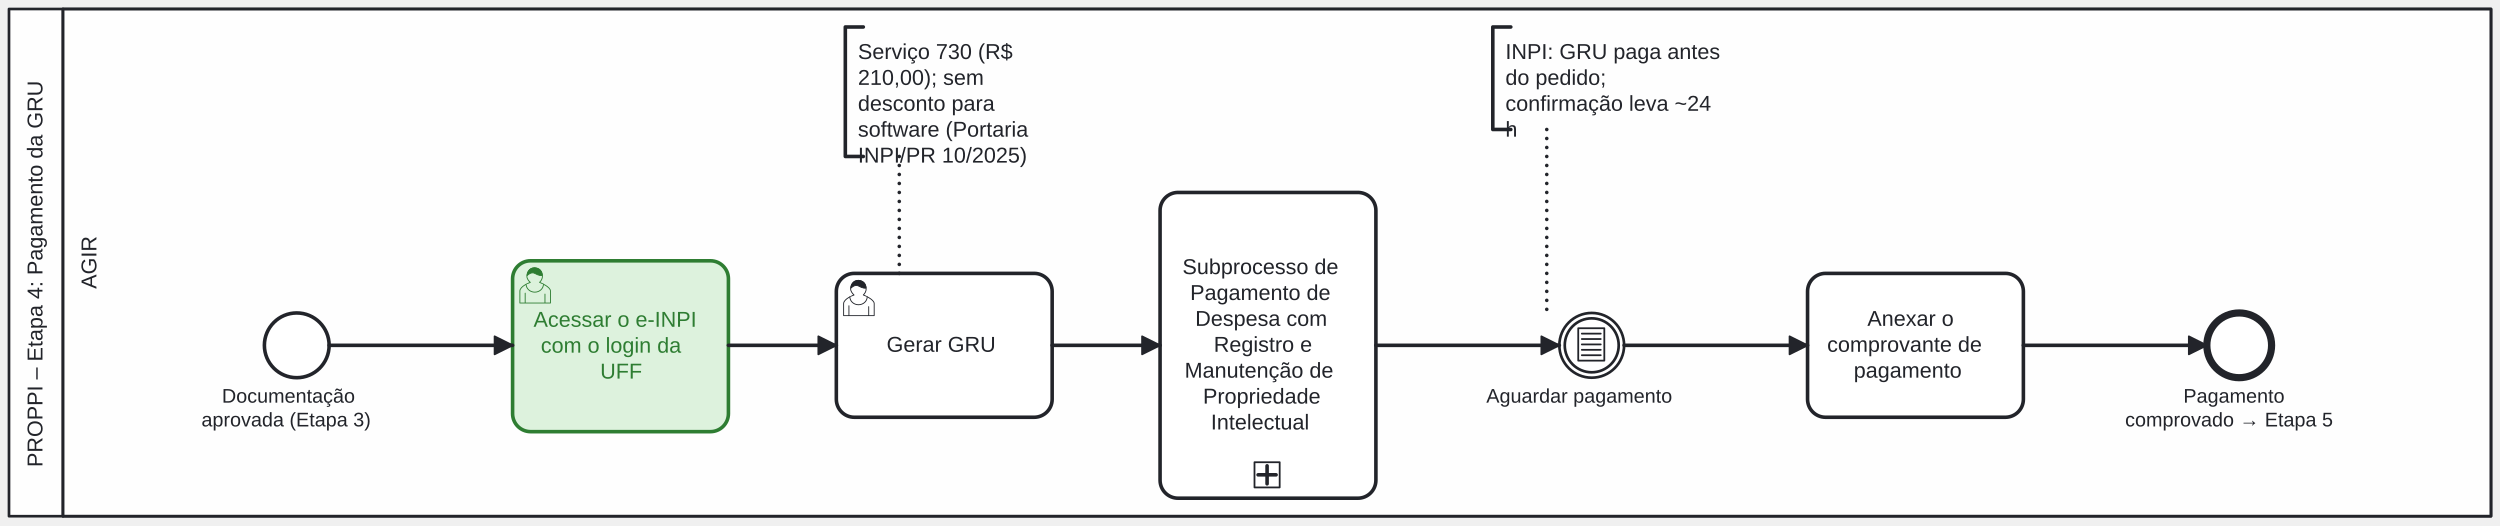
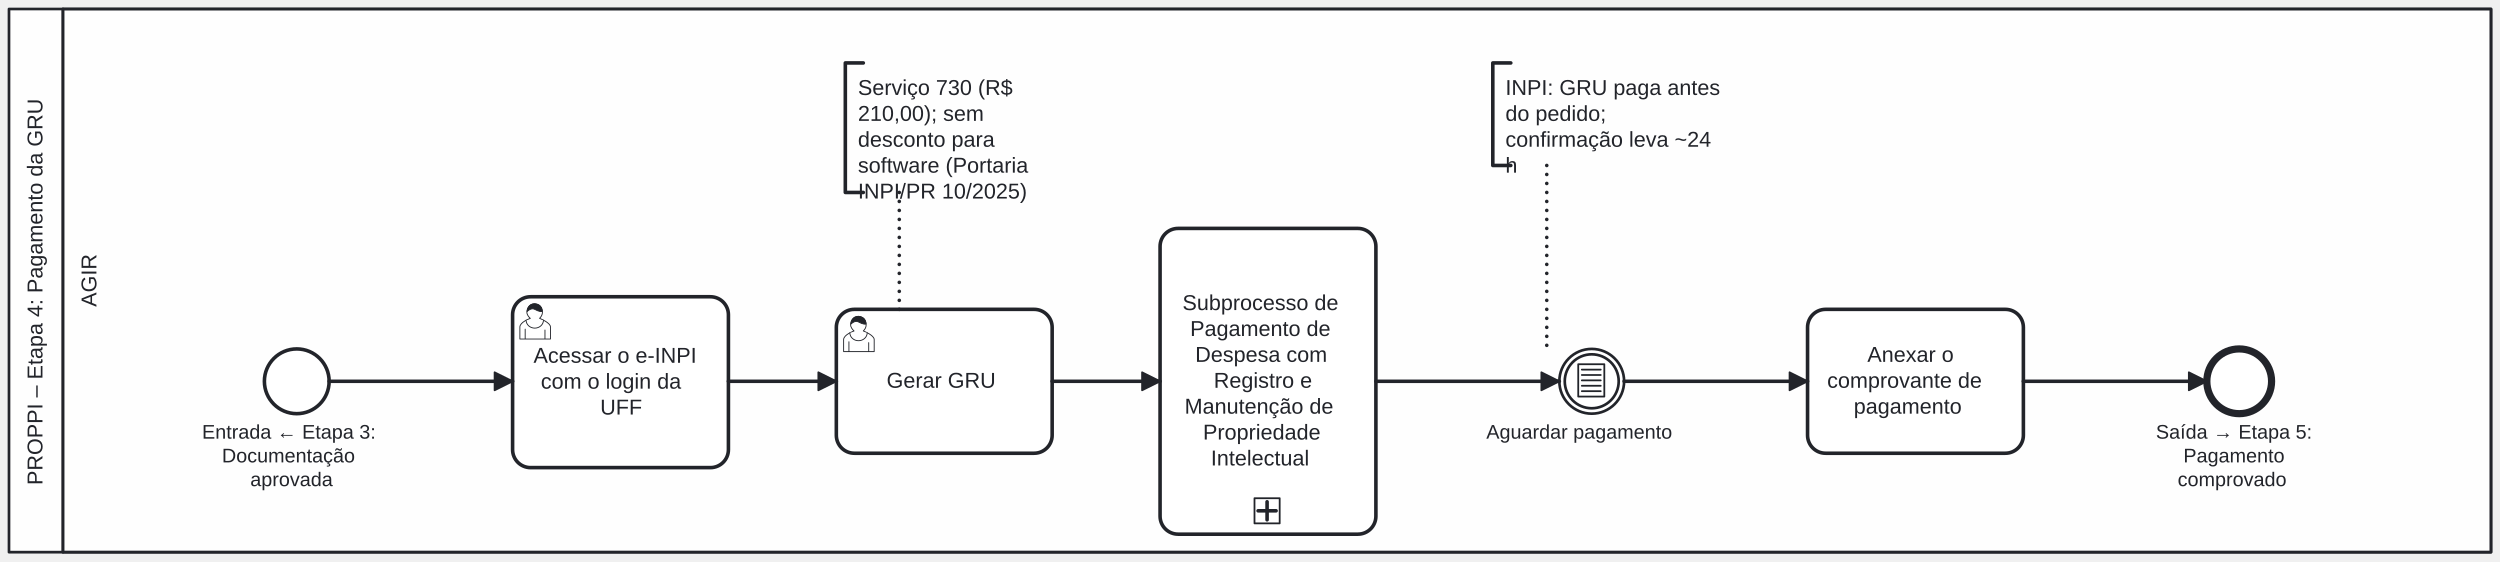
- <svg xmlns="http://www.w3.org/2000/svg" width="1390" height="292" viewBox="-5 -5 1390 292" version="1.1">
+ <svg xmlns="http://www.w3.org/2000/svg" width="1390" height="312" viewBox="-5 -5 1390 312" version="1.1">
  <g class="djs-group">
    <g class="djs-element djs-shape" data-element-id="Pool_PROPPI" transform="matrix(1 0 0 1 0 0)" style="display: block;">
      <g class="djs-visual">
-         <rect x="0" y="0" width="1380" height="282" rx="0" ry="0" style="stroke-linecap: round; stroke-linejoin: round; stroke: rgb(34, 36, 42); stroke-width: 1.5px; fill: white; fill-opacity: 0.95;" />
-         <path style="fill: none; stroke-linecap: round; stroke-linejoin: round; stroke: rgb(34, 36, 42); stroke-width: 1.5px;" d="M30,0L30,282" />
-         <text lineHeight="1.2" class="djs-label" transform="matrix(-1.83697e-16 -1 1 -1.83697e-16 0 282)" style="font-family: Arial, sans-serif; font-size: 12px; font-weight: normal; fill: rgb(34, 36, 42);">
-           <tspan x="27.328" y="18.6">PROPPI – Etapa 4: Pagamento da GRU</tspan>
+         <rect x="0" y="0" width="1380" height="302" rx="0" ry="0" style="stroke-linecap: round; stroke-linejoin: round; stroke: rgb(34, 36, 42); stroke-width: 1.5px; fill: white; fill-opacity: 0.95;" />
+         <path style="fill: none; stroke-linecap: round; stroke-linejoin: round; stroke: rgb(34, 36, 42); stroke-width: 1.5px;" d="M30,0L30,302" />
+         <text lineHeight="1.2" class="djs-label" transform="matrix(-1.83697e-16 -1 1 -1.83697e-16 0 302)" style="font-family: Arial, sans-serif; font-size: 12px; font-weight: normal; fill: rgb(34, 36, 42);">
+           <tspan x="37.328" y="18.6">PROPPI – Etapa 4: Pagamento da GRU</tspan>
        </text>
      </g>
-       <rect class="djs-hit djs-hit-all" x="0" y="0" width="1380" height="282" style="fill: none; stroke-opacity: 0; stroke: white; stroke-width: 15px;" />
+       <rect class="djs-hit djs-hit-all" x="0" y="0" width="1380" height="302" style="fill: none; stroke-opacity: 0; stroke: white; stroke-width: 15px;" />
    </g>
    <g class="djs-children">
      <g class="djs-group">
        <g class="djs-element djs-shape" data-element-id="L_AGIR" transform="matrix(1 0 0 1 30 0)" style="display: block;">
          <g class="djs-visual">
-             <rect x="0" y="0" width="1350" height="282" rx="0" ry="0" style="stroke-linecap: round; stroke-linejoin: round; stroke: rgb(34, 36, 42); stroke-width: 1.5px; fill: white; fill-opacity: 0.25;" />
-             <text lineHeight="1.2" class="djs-label" transform="matrix(-1.83697e-16 -1 1 -1.83697e-16 0 282)" style="font-family: Arial, sans-serif; font-size: 12px; font-weight: normal; fill: rgb(34, 36, 42);">
-               <tspan x="126.413" y="18.6">AGIR</tspan>
-             </text>
-           </g>
-           <rect class="djs-hit djs-hit-all" x="0" y="0" width="1350" height="282" style="fill: none; stroke-opacity: 0; stroke: white; stroke-width: 15px;" />
-         </g>
-       </g>
-       <g class="djs-group">
-         <g class="djs-element djs-shape" data-element-id="a_einpi" transform="matrix(1 0 0 1 280 140)" style="display: block;">
-           <g class="djs-visual">
-             <rect x="0" y="0" width="120" height="95" rx="10" ry="10" style="stroke-linecap: round; stroke-linejoin: round; stroke: rgb(46, 125, 50); stroke-width: 2px; fill: rgb(220, 242, 220); fill-opacity: 0.95;" />
-             <text lineHeight="1.2" class="djs-label" style="font-family: Arial, sans-serif; font-size: 12px; font-weight: normal; fill: rgb(46, 125, 50);">
+             <rect x="0" y="0" width="1350" height="302" rx="0" ry="0" style="stroke-linecap: round; stroke-linejoin: round; stroke: rgb(34, 36, 42); stroke-width: 1.5px; fill: white; fill-opacity: 0.25;" />
+             <text lineHeight="1.2" class="djs-label" transform="matrix(-1.83697e-16 -1 1 -1.83697e-16 0 302)" style="font-family: Arial, sans-serif; font-size: 12px; font-weight: normal; fill: rgb(34, 36, 42);">
+               <tspan x="136.413" y="18.6">AGIR</tspan>
+             </text>
+           </g>
+           <rect class="djs-hit djs-hit-all" x="0" y="0" width="1350" height="302" style="fill: none; stroke-opacity: 0; stroke: white; stroke-width: 15px;" />
+         </g>
+       </g>
+       <g class="djs-group">
+         <g class="djs-element djs-shape" data-element-id="a_einpi" transform="matrix(1 0 0 1 280 160)" style="display: block;">
+           <g class="djs-visual">
+             <rect x="0" y="0" width="120" height="95" rx="10" ry="10" style="stroke-linecap: round; stroke-linejoin: round; stroke: rgb(34, 36, 42); stroke-width: 2px; fill: white; fill-opacity: 0.95;" />
+             <text lineHeight="1.2" class="djs-label" style="font-family: Arial, sans-serif; font-size: 12px; font-weight: normal; fill: rgb(34, 36, 42);">
              <tspan x="11.628" y="36.7">Acessar o e-INPI </tspan>
              <tspan x="15.691" y="51.1">com o login da </tspan>
              <tspan x="48.706" y="65.5">UFF</tspan>
            </text>
-             <path d="m 15,12 c 0.909,-0.845 1.594,-2.049 1.594,-3.385 0,-2.554 -1.805,-4.622 -4.357,-4.622 -2.552,0 -4.288,2.068 -4.288,4.622 0,1.348 0.974,2.562 1.896,3.405 -0.529,0.187 -5.669,2.097 -5.794,4.756 v 6.718 h 17 v -6.718 c 0,-2.298 -5.528,-4.595 -6.051,-4.776 zm -8,6 l 0,5.5 m 11,0 l 0,-5" style="fill: rgb(220, 242, 220); stroke-linecap: round; stroke-linejoin: round; stroke: rgb(46, 125, 50); stroke-width: 0.5px;" />
-             <path d="m 15,12 m 2.162,1.009 c 0,2.447 -2.158,4.431 -4.821,4.431 -2.665,0 -4.822,-1.981 -4.822,-4.431 " style="fill: rgb(220, 242, 220); stroke-linecap: round; stroke-linejoin: round; stroke: rgb(46, 125, 50); stroke-width: 0.5px;" />
-             <path d="m 15,12 m -6.9,-3.80 c 0,0 2.251,-2.358 4.274,-1.177 2.024,1.181 4.221,1.537 4.124,0.965 -0.098,-0.57 -0.117,-3.791 -4.191,-4.136 -3.575,0.001 -4.208,3.367 -4.207,4.348 z" style="fill: rgb(46, 125, 50); stroke-linecap: round; stroke-linejoin: round; stroke: rgb(46, 125, 50); stroke-width: 0.5px;" />
-           </g>
-           <rect class="djs-hit djs-hit-all" x="0" y="0" width="120" height="95" style="fill: none; stroke-opacity: 0; stroke: white; stroke-width: 15px;" />
-         </g>
-       </g>
-       <g class="djs-group">
-         <g class="djs-element djs-shape" data-element-id="a_gru" transform="matrix(1 0 0 1 460 147)" style="display: block;">
-           <g class="djs-visual">
-             <rect x="0" y="0" width="120" height="80" rx="10" ry="10" style="stroke-linecap: round; stroke-linejoin: round; stroke: rgb(34, 36, 42); stroke-width: 2px; fill: white; fill-opacity: 0.95;" />
-             <text lineHeight="1.2" class="djs-label" style="font-family: Arial, sans-serif; font-size: 12px; font-weight: normal; fill: rgb(34, 36, 42);">
-               <tspan x="27.932" y="43.6">Gerar GRU</tspan>
-             </text>
            <path d="m 15,12 c 0.909,-0.845 1.594,-2.049 1.594,-3.385 0,-2.554 -1.805,-4.622 -4.357,-4.622 -2.552,0 -4.288,2.068 -4.288,4.622 0,1.348 0.974,2.562 1.896,3.405 -0.529,0.187 -5.669,2.097 -5.794,4.756 v 6.718 h 17 v -6.718 c 0,-2.298 -5.528,-4.595 -6.051,-4.776 zm -8,6 l 0,5.5 m 11,0 l 0,-5" style="fill: white; stroke-linecap: round; stroke-linejoin: round; stroke: rgb(34, 36, 42); stroke-width: 0.5px;" />
            <path d="m 15,12 m 2.162,1.009 c 0,2.447 -2.158,4.431 -4.821,4.431 -2.665,0 -4.822,-1.981 -4.822,-4.431 " style="fill: white; stroke-linecap: round; stroke-linejoin: round; stroke: rgb(34, 36, 42); stroke-width: 0.5px;" />
            <path d="m 15,12 m -6.9,-3.80 c 0,0 2.251,-2.358 4.274,-1.177 2.024,1.181 4.221,1.537 4.124,0.965 -0.098,-0.57 -0.117,-3.791 -4.191,-4.136 -3.575,0.001 -4.208,3.367 -4.207,4.348 z" style="fill: rgb(34, 36, 42); stroke-linecap: round; stroke-linejoin: round; stroke: rgb(34, 36, 42); stroke-width: 0.5px;" />
          </g>
+           <rect class="djs-hit djs-hit-all" x="0" y="0" width="120" height="95" style="fill: none; stroke-opacity: 0; stroke: white; stroke-width: 15px;" />
+         </g>
+       </g>
+       <g class="djs-group">
+         <g class="djs-element djs-shape" data-element-id="a_gru" transform="matrix(1 0 0 1 460 167)" style="display: block;">
+           <g class="djs-visual">
+             <rect x="0" y="0" width="120" height="80" rx="10" ry="10" style="stroke-linecap: round; stroke-linejoin: round; stroke: rgb(34, 36, 42); stroke-width: 2px; fill: white; fill-opacity: 0.95;" />
+             <text lineHeight="1.2" class="djs-label" style="font-family: Arial, sans-serif; font-size: 12px; font-weight: normal; fill: rgb(34, 36, 42);">
+               <tspan x="27.932" y="43.6">Gerar GRU</tspan>
+             </text>
+             <path d="m 15,12 c 0.909,-0.845 1.594,-2.049 1.594,-3.385 0,-2.554 -1.805,-4.622 -4.357,-4.622 -2.552,0 -4.288,2.068 -4.288,4.622 0,1.348 0.974,2.562 1.896,3.405 -0.529,0.187 -5.669,2.097 -5.794,4.756 v 6.718 h 17 v -6.718 c 0,-2.298 -5.528,-4.595 -6.051,-4.776 zm -8,6 l 0,5.5 m 11,0 l 0,-5" style="fill: white; stroke-linecap: round; stroke-linejoin: round; stroke: rgb(34, 36, 42); stroke-width: 0.5px;" />
+             <path d="m 15,12 m 2.162,1.009 c 0,2.447 -2.158,4.431 -4.821,4.431 -2.665,0 -4.822,-1.981 -4.822,-4.431 " style="fill: white; stroke-linecap: round; stroke-linejoin: round; stroke: rgb(34, 36, 42); stroke-width: 0.5px;" />
+             <path d="m 15,12 m -6.9,-3.80 c 0,0 2.251,-2.358 4.274,-1.177 2.024,1.181 4.221,1.537 4.124,0.965 -0.098,-0.57 -0.117,-3.791 -4.191,-4.136 -3.575,0.001 -4.208,3.367 -4.207,4.348 z" style="fill: rgb(34, 36, 42); stroke-linecap: round; stroke-linejoin: round; stroke: rgb(34, 36, 42); stroke-width: 0.5px;" />
+           </g>
          <rect class="djs-hit djs-hit-all" x="0" y="0" width="120" height="80" style="fill: none; stroke-opacity: 0; stroke: white; stroke-width: 15px;" />
        </g>
      </g>
      <g class="djs-group">
-         <g class="djs-element djs-shape" data-element-id="a_pagamento" transform="matrix(1 0 0 1 640 102)" style="display: block;">
+         <g class="djs-element djs-shape" data-element-id="a_pagamento" transform="matrix(1 0 0 1 640 122)" style="display: block;">
          <g class="djs-visual">
            <rect x="0" y="0" width="120" height="170" rx="10" ry="10" style="stroke-linecap: round; stroke-linejoin: round; stroke: rgb(34, 36, 42); stroke-width: 2px; fill: white; fill-opacity: 0.95;" />
            <text lineHeight="1.2" class="djs-label" style="font-family: Arial, sans-serif; font-size: 12px; font-weight: normal; fill: rgb(34, 36, 42);">
              <tspan x="12.445" y="45.4">Subprocesso de </tspan>
              <tspan x="16.72" y="59.8">Pagamento de </tspan>
              <tspan x="19.538" y="74.2">Despesa com </tspan>
              <tspan x="29.851" y="88.6">Registro e </tspan>
              <tspan x="13.641" y="103">Manutenção de </tspan>
              <tspan x="23.862" y="117.4">Propriedade </tspan>
              <tspan x="28.228" y="131.8">Intelectual</tspan>
            </text>
            <rect x="0" y="0" width="14" height="14" rx="0" ry="0" transform="matrix(1 0 0 1 52.5 150)" style="stroke-linecap: round; stroke-linejoin: round; stroke: rgb(34, 36, 42); stroke-width: 1px; fill: white;" />
            <path data-marker="sub-process" d="m52.5,150 m 7,2 l 0,10 m -5,-5 l 10,0" style="fill: white; stroke-linecap: round; stroke-linejoin: round; stroke: rgb(34, 36, 42); stroke-width: 2px;" />
          </g>
          <rect class="djs-hit djs-hit-all" x="0" y="0" width="120" height="170" style="fill: none; stroke-opacity: 0; stroke: white; stroke-width: 15px;" />
        </g>
      </g>
      <g class="djs-group">
-         <g class="djs-element djs-shape" data-element-id="a_aguarda_pag" transform="matrix(1 0 0 1 862 169)" style="display: block;">
+         <g class="djs-element djs-shape" data-element-id="a_aguarda_pag" transform="matrix(1 0 0 1 862 189)" style="display: block;">
          <g class="djs-visual">
            <circle cx="18" cy="18" r="18" style="stroke-linecap: round; stroke-linejoin: round; stroke: rgb(34, 36, 42); stroke-width: 1.5px; fill: white; fill-opacity: 0.95;" />
            <circle cx="18" cy="18" r="15" style="stroke-linecap: round; stroke-linejoin: round; stroke: rgb(34, 36, 42); stroke-width: 1.5px; fill: none;" />
            <path d="M 10.5,8.5 l 14.5,0 l 0,18 l -14.5,0 Z M 12.5,11.5 l 10.5,0 M 12.5,14.5 l 10.5,0 M 12.5,17.5 l 10.5,0 M 12.5,20.5 l 10.5,0 M 12.5,23.5 l 10.5,0 M 12.5,26.5 l 10.5,0 " style="fill: white; stroke-linecap: round; stroke-linejoin: round; stroke: rgb(34, 36, 42); stroke-width: 1px;" />
          </g>
          <rect class="djs-hit djs-hit-all" x="0" y="0" width="36" height="36" style="fill: none; stroke-opacity: 0; stroke: white; stroke-width: 15px;" />
        </g>
      </g>
      <g class="djs-group">
-         <g class="djs-element djs-shape" data-element-id="a_aguarda_pag_label" transform="matrix(1 0 0 1 815 209)" style="display: block;">
+         <g class="djs-element djs-shape" data-element-id="a_aguarda_pag_label" transform="matrix(1 0 0 1 815 229)" style="display: block;">
          <g class="djs-visual">
            <text lineHeight="1.2" class="djs-label" style="font-family: Arial, sans-serif; font-size: 11px; font-weight: normal; fill: rgb(34, 36, 42);">
              <tspan x="6.383" y="9.9">Aguardar pagamento</tspan>
            </text>
          </g>
          <rect class="djs-hit djs-hit-all" x="0" y="0" width="130" height="14" style="fill: none; stroke-opacity: 0; stroke: white; stroke-width: 15px;" />
        </g>
      </g>
      <g class="djs-group">
-         <g class="djs-element djs-shape" data-element-id="a_anexar_pag" transform="matrix(1 0 0 1 1000 147)" style="display: block;">
+         <g class="djs-element djs-shape" data-element-id="a_anexar_pag" transform="matrix(1 0 0 1 1000 167)" style="display: block;">
          <g class="djs-visual">
            <rect x="0" y="0" width="120" height="80" rx="10" ry="10" style="stroke-linecap: round; stroke-linejoin: round; stroke: rgb(34, 36, 42); stroke-width: 2px; fill: white; fill-opacity: 0.95;" />
            <text lineHeight="1.2" class="djs-label" style="font-family: Arial, sans-serif; font-size: 12px; font-weight: normal; fill: rgb(34, 36, 42);">
              <tspan x="33.234" y="29.2">Anexar o </tspan>
              <tspan x="10.89" y="43.6">comprovante de</tspan>
              <tspan x="25.667" y="58">pagamento</tspan>
            </text>
          </g>
          <rect class="djs-hit djs-hit-all" x="0" y="0" width="120" height="80" style="fill: none; stroke-opacity: 0; stroke: white; stroke-width: 15px;" />
        </g>
      </g>
      <g class="djs-group">
-         <g class="djs-element djs-shape" data-element-id="e4_ini" transform="matrix(1 0 0 1 142 169)" style="display: block;">
+         <g class="djs-element djs-shape" data-element-id="e4_ini" transform="matrix(1 0 0 1 142 189)" style="display: block;">
          <g class="djs-visual">
            <circle cx="18" cy="18" r="18" style="stroke-linecap: round; stroke-linejoin: round; stroke: rgb(34, 36, 42); stroke-width: 2px; fill: white; fill-opacity: 0.95;" />
          </g>
          <rect class="djs-hit djs-hit-all" x="0" y="0" width="36" height="36" style="fill: none; stroke-opacity: 0; stroke: white; stroke-width: 15px;" />
        </g>
      </g>
      <g class="djs-group">
-         <g class="djs-element djs-shape" data-element-id="e4_ini_label" transform="matrix(1 0 0 1 95 209)" style="display: block;">
+         <g class="djs-element djs-shape" data-element-id="e4_ini_label" transform="matrix(1 0 0 1 95 229)" style="display: block;">
          <g class="djs-visual">
            <text lineHeight="1.2" class="djs-label" style="font-family: Arial, sans-serif; font-size: 11px; font-weight: normal; fill: rgb(34, 36, 42);">
-               <tspan x="23.377" y="9.9">Documentação </tspan>
-               <tspan x="11.995" y="23.1">aprovada (Etapa 3)</tspan>
-             </text>
-           </g>
-           <rect class="djs-hit djs-hit-all" x="0" y="0" width="130" height="27" style="fill: none; stroke-opacity: 0; stroke: white; stroke-width: 15px;" />
-         </g>
-       </g>
-       <g class="djs-group">
-         <g class="djs-element djs-shape" data-element-id="e4_fim" transform="matrix(1 0 0 1 1222 169)" style="display: block;">
+               <tspan x="12.32" y="9.9">Entrada ← Etapa 3: </tspan>
+               <tspan x="23.377" y="23.1">Documentação </tspan>
+               <tspan x="39.146" y="36.3">aprovada</tspan>
+             </text>
+           </g>
+           <rect class="djs-hit djs-hit-all" x="0" y="0" width="130" height="40" style="fill: none; stroke-opacity: 0; stroke: white; stroke-width: 15px;" />
+         </g>
+       </g>
+       <g class="djs-group">
+         <g class="djs-element djs-shape" data-element-id="e4_fim" transform="matrix(1 0 0 1 1222 189)" style="display: block;">
          <g class="djs-visual">
            <circle cx="18" cy="18" r="18" style="stroke-linecap: round; stroke-linejoin: round; stroke: rgb(34, 36, 42); stroke-width: 4px; fill: white; fill-opacity: 0.95;" />
          </g>
          <rect class="djs-hit djs-hit-all" x="0" y="0" width="36" height="36" style="fill: none; stroke-opacity: 0; stroke: white; stroke-width: 15px;" />
        </g>
      </g>
      <g class="djs-group">
-         <g class="djs-element djs-shape" data-element-id="e4_fim_label" transform="matrix(1 0 0 1 1175 209)" style="display: block;">
+         <g class="djs-element djs-shape" data-element-id="e4_fim_label" transform="matrix(1 0 0 1 1175 229)" style="display: block;">
          <g class="djs-visual">
            <text lineHeight="1.2" class="djs-label" style="font-family: Arial, sans-serif; font-size: 11px; font-weight: normal; fill: rgb(34, 36, 42);">
-               <tspan x="33.95" y="9.9">Pagamento </tspan>
-               <tspan x="1.559" y="23.1">comprovado → Etapa 5</tspan>
-             </text>
-           </g>
-           <rect class="djs-hit djs-hit-all" x="0" y="0" width="130" height="27" style="fill: none; stroke-opacity: 0; stroke: white; stroke-width: 15px;" />
-         </g>
-       </g>
-       <g class="djs-group">
-         <g class="djs-element djs-shape" data-element-id="a_gru_note" transform="matrix(1 0 0 1 465 10)" style="display: block;">
+               <tspan x="18.68" y="9.9">Saída → Etapa 5: </tspan>
+               <tspan x="33.95" y="23.1">Pagamento </tspan>
+               <tspan x="30.775" y="36.3">comprovado</tspan>
+             </text>
+           </g>
+           <rect class="djs-hit djs-hit-all" x="0" y="0" width="130" height="40" style="fill: none; stroke-opacity: 0; stroke: white; stroke-width: 15px;" />
+         </g>
+       </g>
+       <g class="djs-group">
+         <g class="djs-element djs-shape" data-element-id="a_gru_note" transform="matrix(1 0 0 1 465 30)" style="display: block;">
          <g class="djs-visual">
            <rect x="0" y="0" width="150" height="72" rx="0" ry="0" style="stroke-linecap: round; stroke-linejoin: round; stroke: none; stroke-width: 2px; fill: none;" />
            <path d="m 0, 0 m 10,0 l -10,0 l 0,72 l 10,0" style="fill: none; stroke-linecap: round; stroke-linejoin: round; stroke: rgb(34, 36, 42); stroke-width: 2px;" />
            <text lineHeight="1.2" class="djs-label" style="font-family: Arial, sans-serif; font-size: 12px; font-weight: normal; fill: rgb(34, 36, 42);">
              <tspan x="7" y="17.8">Serviço 730 (R$ </tspan>
              <tspan x="7" y="32.2">210,00); sem </tspan>
              <tspan x="7" y="46.6">desconto para </tspan>
              <tspan x="7" y="61">software (Portaria </tspan>
              <tspan x="7" y="75.4">INPI/PR 10/2025)</tspan>
            </text>
          </g>
          <rect class="djs-hit djs-hit-all" x="0" y="0" width="150" height="72" style="fill: none; stroke-opacity: 0; stroke: white; stroke-width: 15px;" />
        </g>
      </g>
      <g class="djs-group">
-         <g class="djs-element djs-shape" data-element-id="a_aguarda_pag_note" transform="matrix(1 0 0 1 825 10)" style="display: block;">
+         <g class="djs-element djs-shape" data-element-id="a_aguarda_pag_note" transform="matrix(1 0 0 1 825 30)" style="display: block;">
          <g class="djs-visual">
            <rect x="0" y="0" width="150" height="57" rx="0" ry="0" style="stroke-linecap: round; stroke-linejoin: round; stroke: none; stroke-width: 2px; fill: none;" />
            <path d="m 0, 0 m 10,0 l -10,0 l 0,57 l 10,0" style="fill: none; stroke-linecap: round; stroke-linejoin: round; stroke: rgb(34, 36, 42); stroke-width: 2px;" />
            <text lineHeight="1.2" class="djs-label" style="font-family: Arial, sans-serif; font-size: 12px; font-weight: normal; fill: rgb(34, 36, 42);">
              <tspan x="7" y="17.8">INPI: GRU paga antes </tspan>
              <tspan x="7" y="32.2">do pedido; </tspan>
              <tspan x="7" y="46.6">confirmação leva ~24</tspan>
              <tspan x="7" y="61">h</tspan>
            </text>
          </g>
          <rect class="djs-hit djs-hit-all" x="0" y="0" width="150" height="57" style="fill: none; stroke-opacity: 0; stroke: white; stroke-width: 15px;" />
        </g>
      </g>
      <g class="djs-group">
        <g class="djs-element djs-connection" data-element-id="Etapa4_Pagamento_f1" style="display: block;">
          <g class="djs-visual">
            <defs>
              <marker id="marker-1" viewBox="0 0 20 20" refX="11" refY="10" markerWidth="10" markerHeight="10" orient="auto">
                <path d="M 1 5 L 11 10 L 1 15 Z" style="stroke-linecap: round; stroke-linejoin: round; stroke: rgb(34, 36, 42); stroke-width: 1px; fill: rgb(34, 36, 42);" />
              </marker>
            </defs>
-             <path data-corner-radius="5" style="fill: none; stroke-linecap: round; stroke-linejoin: round; stroke: rgb(34, 36, 42); stroke-width: 2px; marker-end: url('#marker-1');" d="M400,187L460,187" />
-           </g>
-           <path d="M400,187L460,187" class="djs-hit djs-hit-stroke" style="fill: none; stroke-opacity: 0; stroke: white; stroke-width: 15px;" />
+             <path data-corner-radius="5" style="fill: none; stroke-linecap: round; stroke-linejoin: round; stroke: rgb(34, 36, 42); stroke-width: 2px; marker-end: url('#marker-1');" d="M400,207L460,207" />
+           </g>
+           <path d="M400,207L460,207" class="djs-hit djs-hit-stroke" style="fill: none; stroke-opacity: 0; stroke: white; stroke-width: 15px;" />
        </g>
      </g>
      <g class="djs-group">
        <g class="djs-element djs-connection" data-element-id="Etapa4_Pagamento_f2" style="display: block;">
          <g class="djs-visual">
            <defs>
              <marker id="marker-2" viewBox="0 0 20 20" refX="11" refY="10" markerWidth="10" markerHeight="10" orient="auto">
                <path d="M 1 5 L 11 10 L 1 15 Z" style="stroke-linecap: round; stroke-linejoin: round; stroke: rgb(34, 36, 42); stroke-width: 1px; fill: rgb(34, 36, 42);" />
              </marker>
            </defs>
-             <path data-corner-radius="5" style="fill: none; stroke-linecap: round; stroke-linejoin: round; stroke: rgb(34, 36, 42); stroke-width: 2px; marker-end: url('#marker-2');" d="M580,187L640,187" />
-           </g>
-           <path d="M580,187L640,187" class="djs-hit djs-hit-stroke" style="fill: none; stroke-opacity: 0; stroke: white; stroke-width: 15px;" />
+             <path data-corner-radius="5" style="fill: none; stroke-linecap: round; stroke-linejoin: round; stroke: rgb(34, 36, 42); stroke-width: 2px; marker-end: url('#marker-2');" d="M580,207L640,207" />
+           </g>
+           <path d="M580,207L640,207" class="djs-hit djs-hit-stroke" style="fill: none; stroke-opacity: 0; stroke: white; stroke-width: 15px;" />
        </g>
      </g>
      <g class="djs-group">
        <g class="djs-element djs-connection" data-element-id="Etapa4_Pagamento_f3" style="display: block;">
          <g class="djs-visual">
            <defs>
              <marker id="marker-3" viewBox="0 0 20 20" refX="11" refY="10" markerWidth="10" markerHeight="10" orient="auto">
                <path d="M 1 5 L 11 10 L 1 15 Z" style="stroke-linecap: round; stroke-linejoin: round; stroke: rgb(34, 36, 42); stroke-width: 1px; fill: rgb(34, 36, 42);" />
              </marker>
            </defs>
-             <path data-corner-radius="5" style="fill: none; stroke-linecap: round; stroke-linejoin: round; stroke: rgb(34, 36, 42); stroke-width: 2px; marker-end: url('#marker-3');" d="M760,187L862,187" />
-           </g>
-           <path d="M760,187L862,187" class="djs-hit djs-hit-stroke" style="fill: none; stroke-opacity: 0; stroke: white; stroke-width: 15px;" />
+             <path data-corner-radius="5" style="fill: none; stroke-linecap: round; stroke-linejoin: round; stroke: rgb(34, 36, 42); stroke-width: 2px; marker-end: url('#marker-3');" d="M760,207L862,207" />
+           </g>
+           <path d="M760,207L862,207" class="djs-hit djs-hit-stroke" style="fill: none; stroke-opacity: 0; stroke: white; stroke-width: 15px;" />
        </g>
      </g>
      <g class="djs-group">
        <g class="djs-element djs-connection" data-element-id="Etapa4_Pagamento_f4" style="display: block;">
          <g class="djs-visual">
            <defs>
              <marker id="marker-4" viewBox="0 0 20 20" refX="11" refY="10" markerWidth="10" markerHeight="10" orient="auto">
                <path d="M 1 5 L 11 10 L 1 15 Z" style="stroke-linecap: round; stroke-linejoin: round; stroke: rgb(34, 36, 42); stroke-width: 1px; fill: rgb(34, 36, 42);" />
              </marker>
            </defs>
-             <path data-corner-radius="5" style="fill: none; stroke-linecap: round; stroke-linejoin: round; stroke: rgb(34, 36, 42); stroke-width: 2px; marker-end: url('#marker-4');" d="M898,187L1000,187" />
-           </g>
-           <path d="M898,187L1000,187" class="djs-hit djs-hit-stroke" style="fill: none; stroke-opacity: 0; stroke: white; stroke-width: 15px;" />
+             <path data-corner-radius="5" style="fill: none; stroke-linecap: round; stroke-linejoin: round; stroke: rgb(34, 36, 42); stroke-width: 2px; marker-end: url('#marker-4');" d="M898,207L1000,207" />
+           </g>
+           <path d="M898,207L1000,207" class="djs-hit djs-hit-stroke" style="fill: none; stroke-opacity: 0; stroke: white; stroke-width: 15px;" />
        </g>
      </g>
      <g class="djs-group">
        <g class="djs-element djs-connection" data-element-id="Etapa4_Pagamento_f5" style="display: block;">
          <g class="djs-visual">
            <defs>
              <marker id="marker-5" viewBox="0 0 20 20" refX="11" refY="10" markerWidth="10" markerHeight="10" orient="auto">
                <path d="M 1 5 L 11 10 L 1 15 Z" style="stroke-linecap: round; stroke-linejoin: round; stroke: rgb(34, 36, 42); stroke-width: 1px; fill: rgb(34, 36, 42);" />
              </marker>
            </defs>
-             <path data-corner-radius="5" style="fill: none; stroke-linecap: round; stroke-linejoin: round; stroke: rgb(34, 36, 42); stroke-width: 2px; marker-end: url('#marker-5');" d="M178,187L280,187" />
-           </g>
-           <path d="M178,187L280,187" class="djs-hit djs-hit-stroke" style="fill: none; stroke-opacity: 0; stroke: white; stroke-width: 15px;" />
+             <path data-corner-radius="5" style="fill: none; stroke-linecap: round; stroke-linejoin: round; stroke: rgb(34, 36, 42); stroke-width: 2px; marker-end: url('#marker-5');" d="M178,207L280,207" />
+           </g>
+           <path d="M178,207L280,207" class="djs-hit djs-hit-stroke" style="fill: none; stroke-opacity: 0; stroke: white; stroke-width: 15px;" />
        </g>
      </g>
      <g class="djs-group">
        <g class="djs-element djs-connection" data-element-id="Etapa4_Pagamento_f6" style="display: block;">
          <g class="djs-visual">
            <defs>
              <marker id="marker-6" viewBox="0 0 20 20" refX="11" refY="10" markerWidth="10" markerHeight="10" orient="auto">
                <path d="M 1 5 L 11 10 L 1 15 Z" style="stroke-linecap: round; stroke-linejoin: round; stroke: rgb(34, 36, 42); stroke-width: 1px; fill: rgb(34, 36, 42);" />
              </marker>
            </defs>
-             <path data-corner-radius="5" style="fill: none; stroke-linecap: round; stroke-linejoin: round; stroke: rgb(34, 36, 42); stroke-width: 2px; marker-end: url('#marker-6');" d="M1120,187L1222,187" />
-           </g>
-           <path d="M1120,187L1222,187" class="djs-hit djs-hit-stroke" style="fill: none; stroke-opacity: 0; stroke: white; stroke-width: 15px;" />
+             <path data-corner-radius="5" style="fill: none; stroke-linecap: round; stroke-linejoin: round; stroke: rgb(34, 36, 42); stroke-width: 2px; marker-end: url('#marker-6');" d="M1120,207L1222,207" />
+           </g>
+           <path d="M1120,207L1222,207" class="djs-hit djs-hit-stroke" style="fill: none; stroke-opacity: 0; stroke: white; stroke-width: 15px;" />
        </g>
      </g>
      <g class="djs-group">
        <g class="djs-element djs-connection" data-element-id="a_gru_assoc" style="display: block;">
          <g class="djs-visual">
-             <path data-corner-radius="5" style="fill: none; stroke-linecap: round; stroke-linejoin: round; stroke: rgb(34, 36, 42); stroke-width: 2px; stroke-dasharray: 0, 5;" d="M495,82L495,147" />
-           </g>
-           <path d="M495,82L495,147" class="djs-hit djs-hit-stroke" style="fill: none; stroke-opacity: 0; stroke: white; stroke-width: 15px;" />
+             <path data-corner-radius="5" style="fill: none; stroke-linecap: round; stroke-linejoin: round; stroke: rgb(34, 36, 42); stroke-width: 2px; stroke-dasharray: 0, 5;" d="M495,102L495,167" />
+           </g>
+           <path d="M495,102L495,167" class="djs-hit djs-hit-stroke" style="fill: none; stroke-opacity: 0; stroke: white; stroke-width: 15px;" />
        </g>
      </g>
      <g class="djs-group">
        <g class="djs-element djs-connection" data-element-id="a_aguarda_pag_assoc" style="display: block;">
          <g class="djs-visual">
-             <path data-corner-radius="5" style="fill: none; stroke-linecap: round; stroke-linejoin: round; stroke: rgb(34, 36, 42); stroke-width: 2px; stroke-dasharray: 0, 5;" d="M855,67L855,169" />
-           </g>
-           <path d="M855,67L855,169" class="djs-hit djs-hit-stroke" style="fill: none; stroke-opacity: 0; stroke: white; stroke-width: 15px;" />
+             <path data-corner-radius="5" style="fill: none; stroke-linecap: round; stroke-linejoin: round; stroke: rgb(34, 36, 42); stroke-width: 2px; stroke-dasharray: 0, 5;" d="M855,87L855,189" />
+           </g>
+           <path d="M855,87L855,189" class="djs-hit djs-hit-stroke" style="fill: none; stroke-opacity: 0; stroke: white; stroke-width: 15px;" />
        </g>
      </g>
    </g>
  </g>
</svg>
